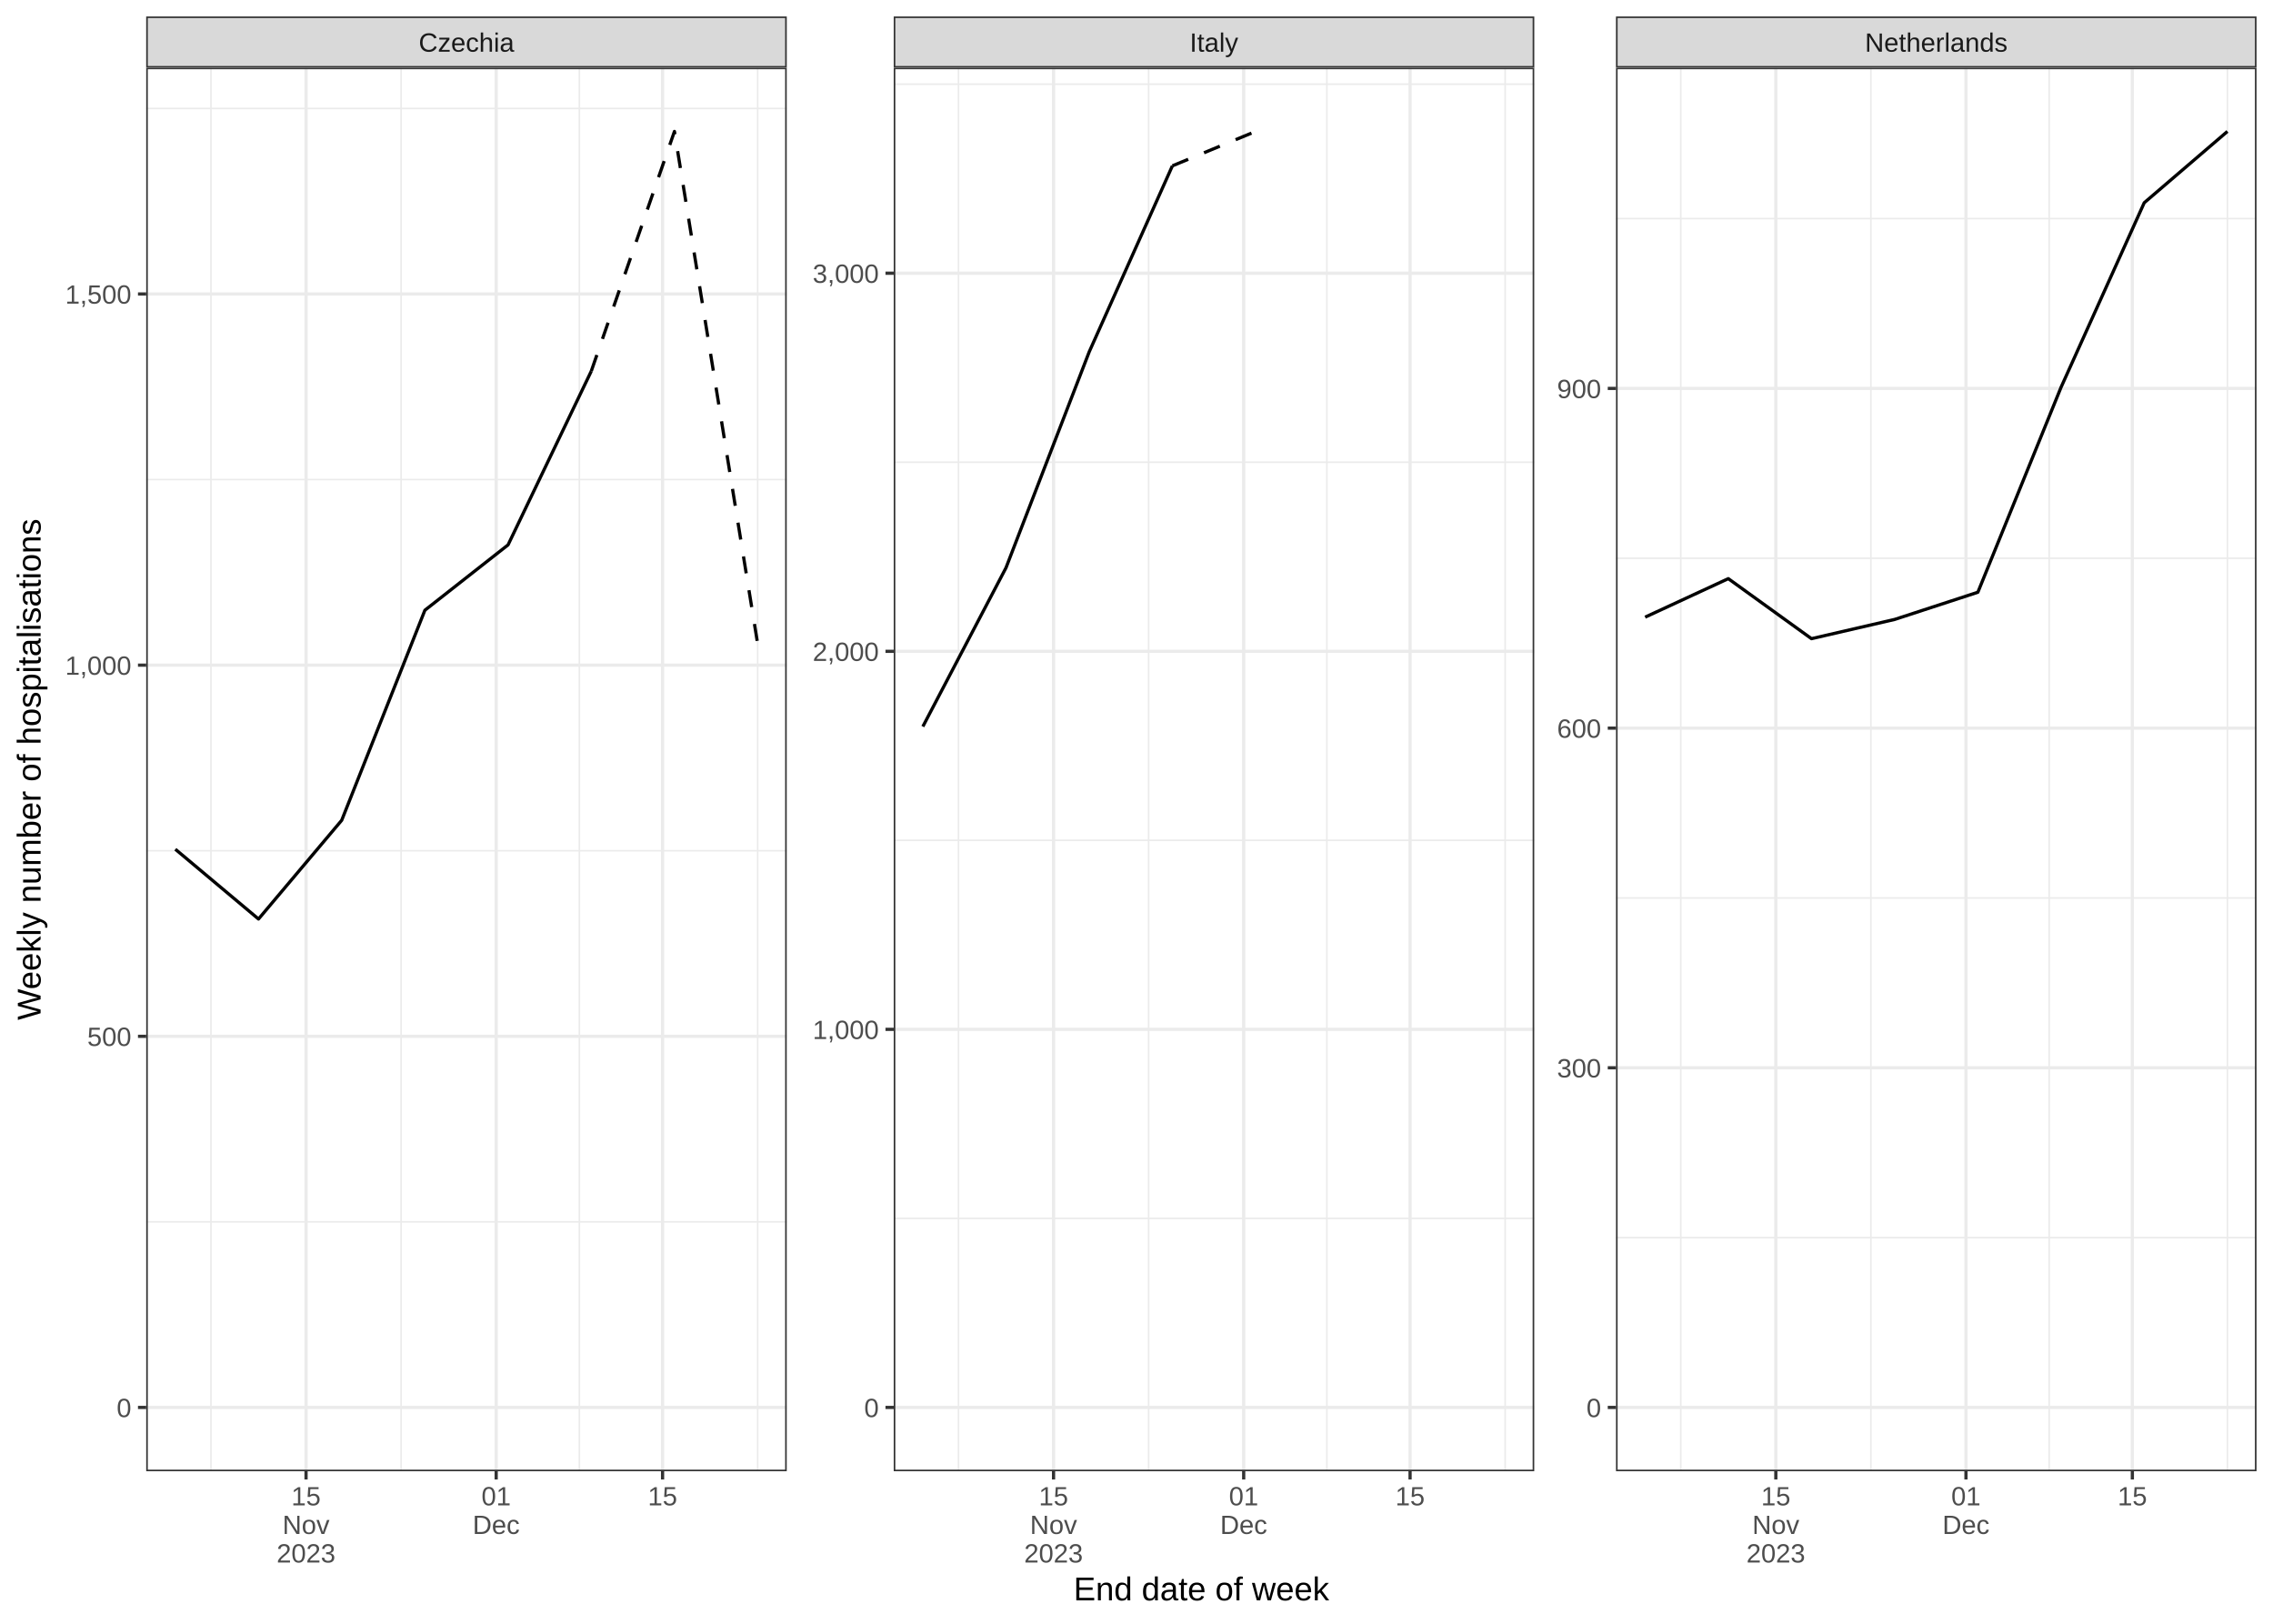
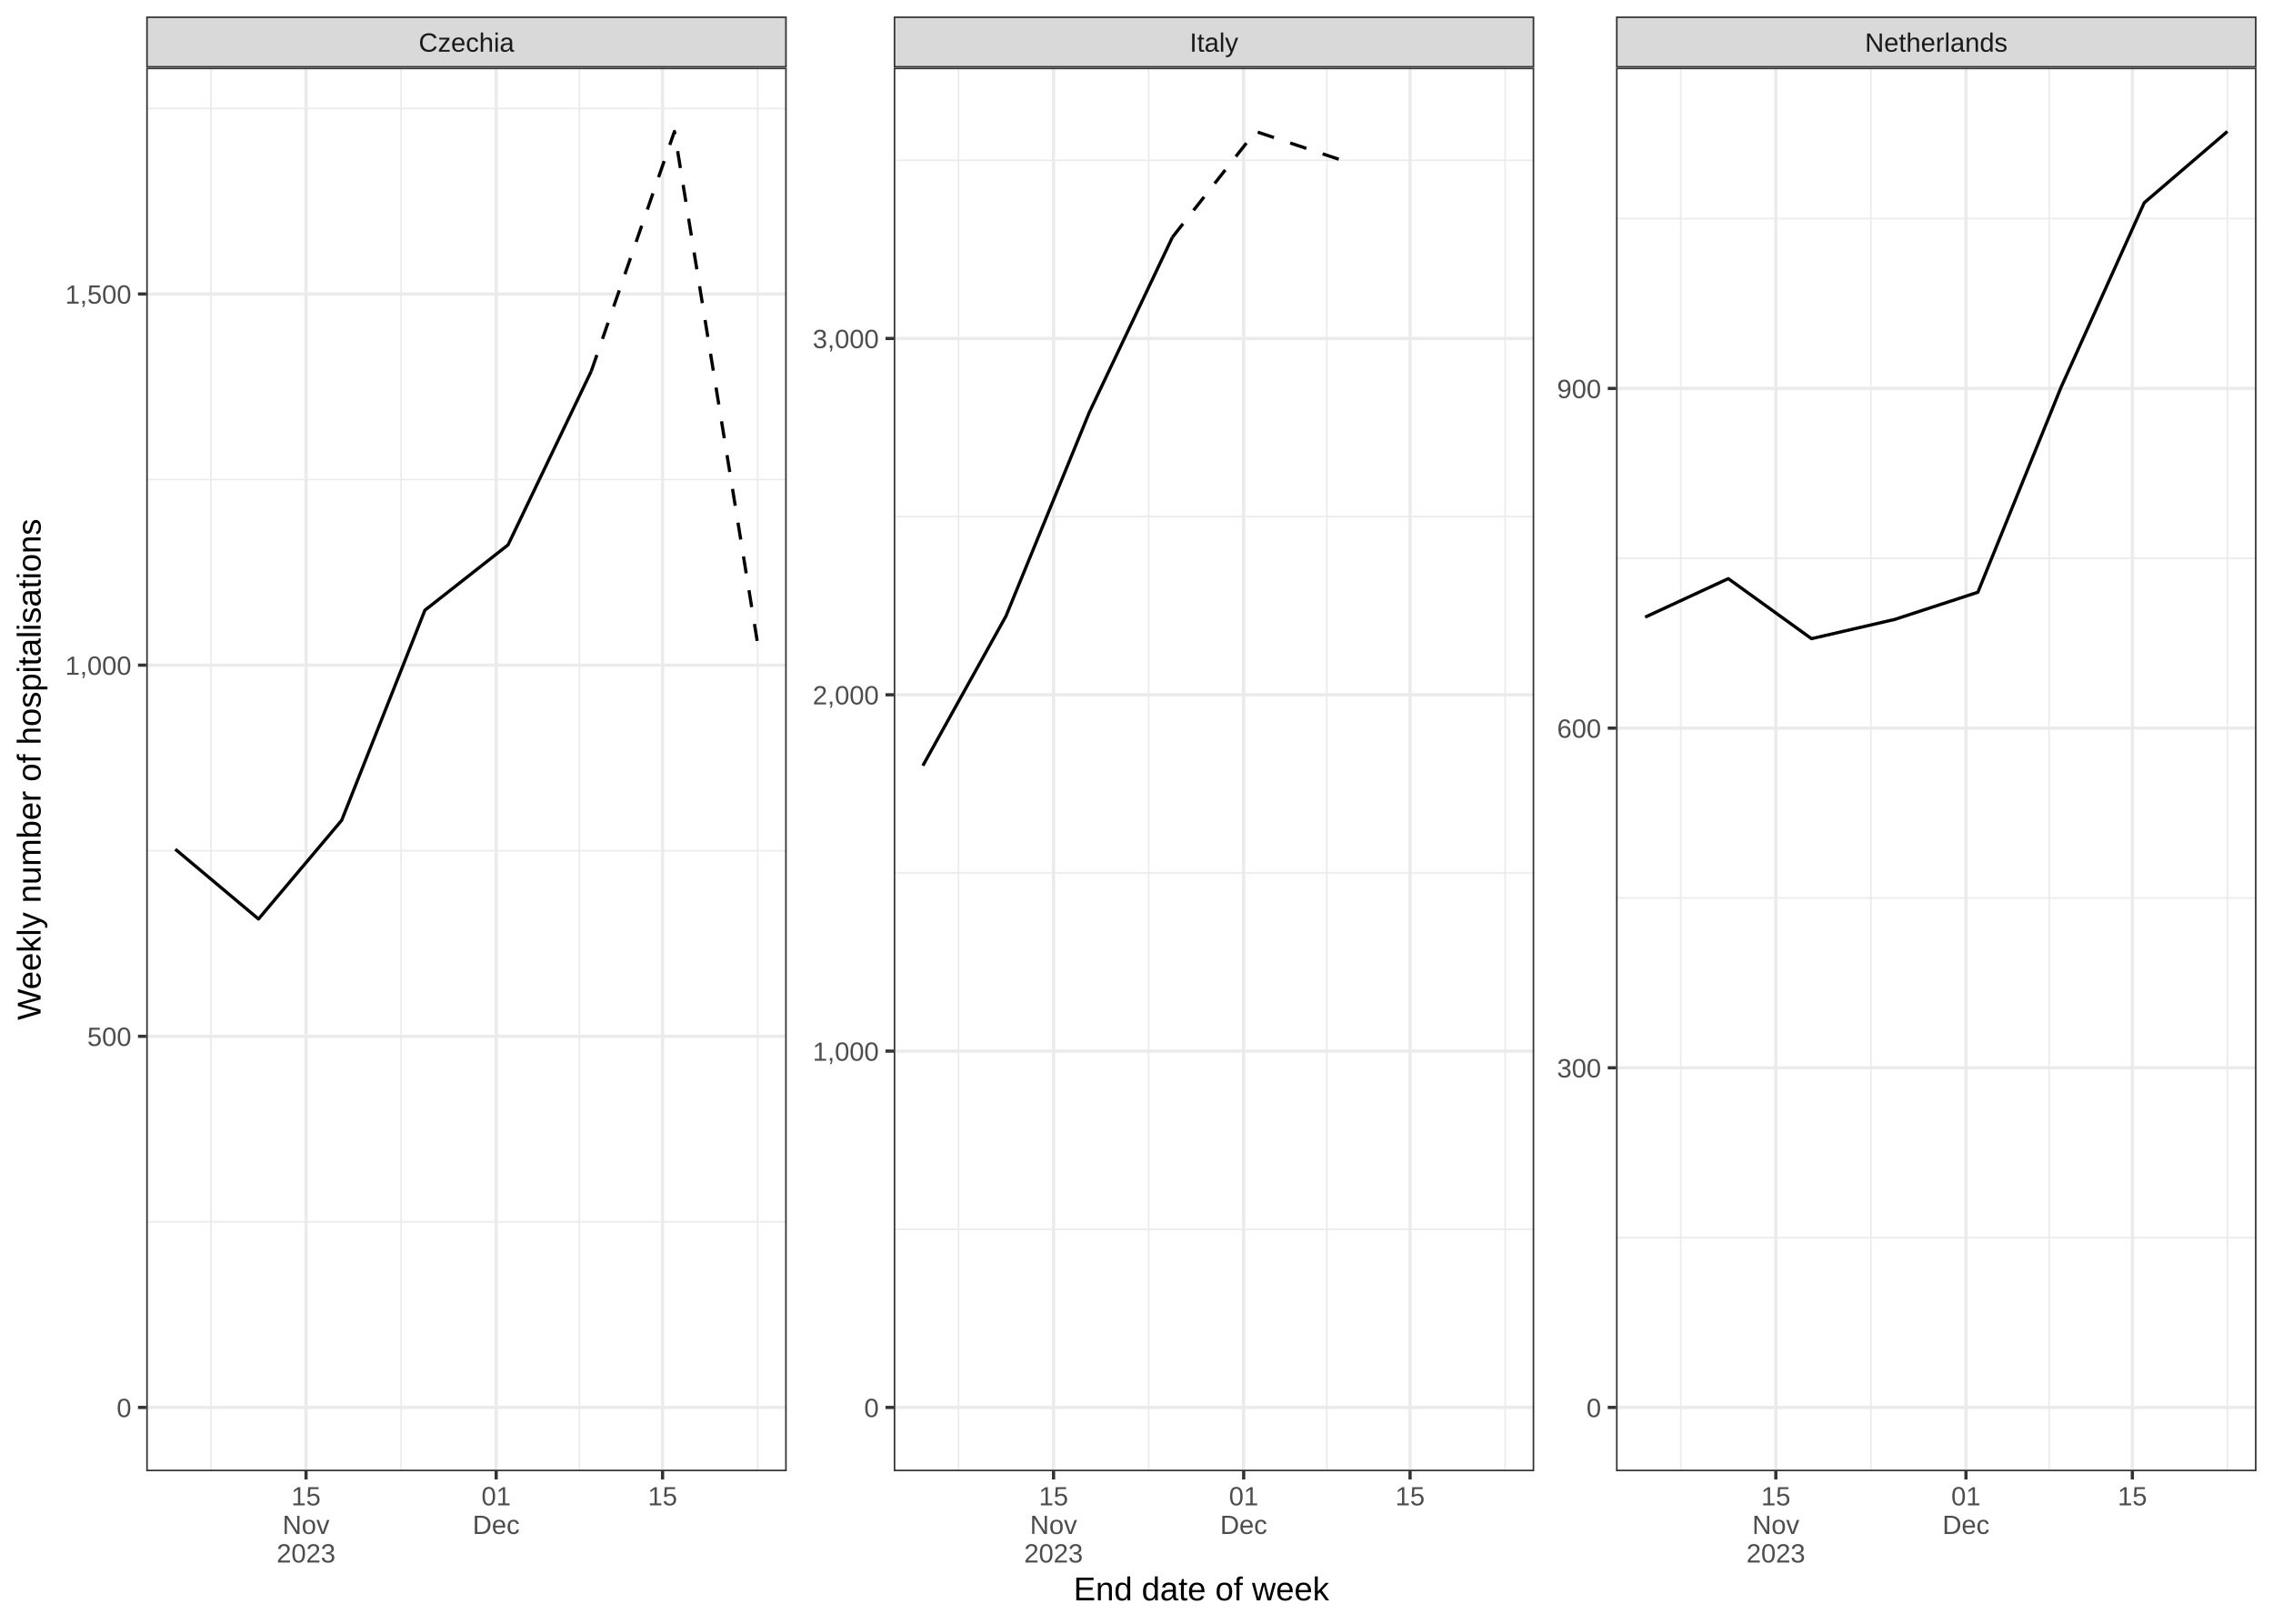
<svg xmlns="http://www.w3.org/2000/svg" class="svglite" width="756.00pt" height="540.00pt" viewBox="0 0 756.00 540.00">
  <defs>
    <style type="text/css">
    .svglite line, .svglite polyline, .svglite polygon, .svglite path, .svglite rect, .svglite circle {
      fill: none;
      stroke: #000000;
      stroke-linecap: round;
      stroke-linejoin: round;
      stroke-miterlimit: 10.00;
    }
    .svglite text {
      white-space: pre;
    }
  </style>
  </defs>
  <rect width="100%" height="100%" style="stroke: none; fill: #FFFFFF;" />
  <defs>
    <clipPath id="cpMC4wMHw3NTYuMDB8MC4wMHw1NDAuMDA=">
      <rect x="0.00" y="0.00" width="756.00" height="540.00" />
    </clipPath>
  </defs>
  <g clip-path="url(#cpMC4wMHw3NTYuMDB8MC4wMHw1NDAuMDA=)">
    <rect x="0.00" y="0.00" width="756.00" height="540.00" style="stroke-width: 1.07; stroke: #FFFFFF; fill: #FFFFFF;" />
  </g>
  <defs>
    <clipPath id="cpNDguNjN8MjYxLjY3fDIyLjQ5fDQ4OS4yOQ==">
      <rect x="48.63" y="22.49" width="213.04" height="466.80" />
    </clipPath>
  </defs>
  <g clip-path="url(#cpNDguNjN8MjYxLjY3fDIyLjQ5fDQ4OS4yOQ==)">
    <rect x="48.63" y="22.49" width="213.04" height="466.80" style="stroke-width: 1.07; stroke: none; fill: #FFFFFF;" />
    <polyline points="48.63,406.35 261.67,406.35 " style="stroke-width: 0.53; stroke: #EBEBEB; stroke-linecap: butt;" />
    <polyline points="48.63,282.92 261.67,282.92 " style="stroke-width: 0.53; stroke: #EBEBEB; stroke-linecap: butt;" />
    <polyline points="48.63,159.49 261.67,159.49 " style="stroke-width: 0.53; stroke: #EBEBEB; stroke-linecap: butt;" />
    <polyline points="48.63,36.06 261.67,36.06 " style="stroke-width: 0.53; stroke: #EBEBEB; stroke-linecap: butt;" />
    <polyline points="70.17,489.29 70.17,22.49 " style="stroke-width: 0.53; stroke: #EBEBEB; stroke-linecap: butt;" />
    <polyline points="133.41,489.29 133.41,22.49 " style="stroke-width: 0.53; stroke: #EBEBEB; stroke-linecap: butt;" />
    <polyline points="192.70,489.29 192.70,22.49 " style="stroke-width: 0.53; stroke: #EBEBEB; stroke-linecap: butt;" />
    <polyline points="251.99,489.29 251.99,22.49 " style="stroke-width: 0.53; stroke: #EBEBEB; stroke-linecap: butt;" />
    <polyline points="48.63,468.07 261.67,468.07 " style="stroke-width: 1.07; stroke: #EBEBEB; stroke-linecap: butt;" />
    <polyline points="48.63,344.64 261.67,344.64 " style="stroke-width: 1.07; stroke: #EBEBEB; stroke-linecap: butt;" />
    <polyline points="48.63,221.20 261.67,221.20 " style="stroke-width: 1.07; stroke: #EBEBEB; stroke-linecap: butt;" />
    <polyline points="48.63,97.77 261.67,97.77 " style="stroke-width: 1.07; stroke: #EBEBEB; stroke-linecap: butt;" />
    <polyline points="101.79,489.29 101.79,22.49 " style="stroke-width: 1.07; stroke: #EBEBEB; stroke-linecap: butt;" />
    <polyline points="165.03,489.29 165.03,22.49 " style="stroke-width: 1.07; stroke: #EBEBEB; stroke-linecap: butt;" />
    <polyline points="220.37,489.29 220.37,22.49 " style="stroke-width: 1.07; stroke: #EBEBEB; stroke-linecap: butt;" />
    <polyline points="58.32,282.43 85.98,305.63 113.65,272.80 141.32,202.94 168.98,181.21 196.65,123.45 " style="stroke-width: 1.07; stroke-linecap: butt;" />
    <polyline points="196.65,123.45 224.32,43.71 251.99,214.05 " style="stroke-width: 1.07; stroke-dasharray: 5.69,5.69; stroke-linecap: butt;" />
    <rect x="48.63" y="22.49" width="213.04" height="466.80" style="stroke-width: 1.07; stroke: #333333;" />
  </g>
  <g clip-path="url(#cpMC4wMHw3NTYuMDB8MC4wMHw1NDAuMDA=)">
</g>
  <defs>
    <clipPath id="cpMjk3LjI1fDUxMC4yOXwyMi40OXw0ODkuMjk=">
      <rect x="297.25" y="22.49" width="213.04" height="466.80" />
    </clipPath>
  </defs>
  <g clip-path="url(#cpMjk3LjI1fDUxMC4yOXwyMi40OXw0ODkuMjk=)">
    <rect x="297.25" y="22.49" width="213.04" height="466.80" style="stroke-width: 1.07; stroke: none; fill: #FFFFFF;" />
-     <polyline points="297.25,405.20 510.29,405.20 " style="stroke-width: 0.53; stroke: #EBEBEB; stroke-linecap: butt;" />
-     <polyline points="297.25,279.46 510.29,279.46 " style="stroke-width: 0.53; stroke: #EBEBEB; stroke-linecap: butt;" />
-     <polyline points="297.25,153.73 510.29,153.73 " style="stroke-width: 0.53; stroke: #EBEBEB; stroke-linecap: butt;" />
-     <polyline points="297.25,27.99 510.29,27.99 " style="stroke-width: 0.53; stroke: #EBEBEB; stroke-linecap: butt;" />
+     <polyline points="297.25,408.82 510.29,408.82 " style="stroke-width: 0.53; stroke: #EBEBEB; stroke-linecap: butt;" />
+     <polyline points="297.25,290.31 510.29,290.31 " style="stroke-width: 0.53; stroke: #EBEBEB; stroke-linecap: butt;" />
+     <polyline points="297.25,171.81 510.29,171.81 " style="stroke-width: 0.53; stroke: #EBEBEB; stroke-linecap: butt;" />
+     <polyline points="297.25,53.31 510.29,53.31 " style="stroke-width: 0.53; stroke: #EBEBEB; stroke-linecap: butt;" />
    <polyline points="318.79,489.29 318.79,22.49 " style="stroke-width: 0.53; stroke: #EBEBEB; stroke-linecap: butt;" />
    <polyline points="382.03,489.29 382.03,22.49 " style="stroke-width: 0.53; stroke: #EBEBEB; stroke-linecap: butt;" />
    <polyline points="441.32,489.29 441.32,22.49 " style="stroke-width: 0.53; stroke: #EBEBEB; stroke-linecap: butt;" />
    <polyline points="500.61,489.29 500.61,22.49 " style="stroke-width: 0.53; stroke: #EBEBEB; stroke-linecap: butt;" />
    <polyline points="297.25,468.07 510.29,468.07 " style="stroke-width: 1.07; stroke: #EBEBEB; stroke-linecap: butt;" />
-     <polyline points="297.25,342.33 510.29,342.33 " style="stroke-width: 1.07; stroke: #EBEBEB; stroke-linecap: butt;" />
-     <polyline points="297.25,216.60 510.29,216.60 " style="stroke-width: 1.07; stroke: #EBEBEB; stroke-linecap: butt;" />
-     <polyline points="297.25,90.86 510.29,90.86 " style="stroke-width: 1.07; stroke: #EBEBEB; stroke-linecap: butt;" />
+     <polyline points="297.25,349.57 510.29,349.57 " style="stroke-width: 1.07; stroke: #EBEBEB; stroke-linecap: butt;" />
+     <polyline points="297.25,231.06 510.29,231.06 " style="stroke-width: 1.07; stroke: #EBEBEB; stroke-linecap: butt;" />
+     <polyline points="297.25,112.56 510.29,112.56 " style="stroke-width: 1.07; stroke: #EBEBEB; stroke-linecap: butt;" />
    <polyline points="350.41,489.29 350.41,22.49 " style="stroke-width: 1.07; stroke: #EBEBEB; stroke-linecap: butt;" />
    <polyline points="413.65,489.29 413.65,22.49 " style="stroke-width: 1.07; stroke: #EBEBEB; stroke-linecap: butt;" />
    <polyline points="468.99,489.29 468.99,22.49 " style="stroke-width: 1.07; stroke: #EBEBEB; stroke-linecap: butt;" />
-     <polyline points="306.94,241.62 334.60,188.81 362.27,117.01 389.94,55.15 " style="stroke-width: 1.07; stroke-linecap: butt;" />
-     <polyline points="389.94,55.15 417.60,43.71 " style="stroke-width: 1.07; stroke-dasharray: 5.69,5.69; stroke-linecap: butt;" />
+     <polyline points="306.94,254.64 334.60,204.87 362.27,137.21 389.94,78.90 " style="stroke-width: 1.07; stroke-linecap: butt;" />
+     <polyline points="389.94,78.90 417.60,43.71 445.27,52.95 " style="stroke-width: 1.07; stroke-dasharray: 5.69,5.69; stroke-linecap: butt;" />
    <rect x="297.25" y="22.49" width="213.04" height="466.80" style="stroke-width: 1.07; stroke: #333333;" />
  </g>
  <g clip-path="url(#cpMC4wMHw3NTYuMDB8MC4wMHw1NDAuMDA=)">
</g>
  <defs>
    <clipPath id="cpNTM3LjQ4fDc1MC41MnwyMi40OXw0ODkuMjk=">
      <rect x="537.48" y="22.49" width="213.04" height="466.80" />
    </clipPath>
  </defs>
  <g clip-path="url(#cpNTM3LjQ4fDc1MC41MnwyMi40OXw0ODkuMjk=)">
    <rect x="537.48" y="22.49" width="213.04" height="466.80" style="stroke-width: 1.07; stroke: none; fill: #FFFFFF;" />
    <polyline points="537.48,411.59 750.52,411.59 " style="stroke-width: 0.53; stroke: #EBEBEB; stroke-linecap: butt;" />
    <polyline points="537.48,298.63 750.52,298.63 " style="stroke-width: 0.53; stroke: #EBEBEB; stroke-linecap: butt;" />
    <polyline points="537.48,185.66 750.52,185.66 " style="stroke-width: 0.53; stroke: #EBEBEB; stroke-linecap: butt;" />
    <polyline points="537.48,72.70 750.52,72.70 " style="stroke-width: 0.53; stroke: #EBEBEB; stroke-linecap: butt;" />
    <polyline points="559.02,489.29 559.02,22.49 " style="stroke-width: 0.53; stroke: #EBEBEB; stroke-linecap: butt;" />
    <polyline points="622.26,489.29 622.26,22.49 " style="stroke-width: 0.53; stroke: #EBEBEB; stroke-linecap: butt;" />
    <polyline points="681.55,489.29 681.55,22.49 " style="stroke-width: 0.53; stroke: #EBEBEB; stroke-linecap: butt;" />
    <polyline points="740.84,489.29 740.84,22.49 " style="stroke-width: 0.53; stroke: #EBEBEB; stroke-linecap: butt;" />
    <polyline points="537.48,468.07 750.52,468.07 " style="stroke-width: 1.07; stroke: #EBEBEB; stroke-linecap: butt;" />
    <polyline points="537.48,355.11 750.52,355.11 " style="stroke-width: 1.07; stroke: #EBEBEB; stroke-linecap: butt;" />
    <polyline points="537.48,242.15 750.52,242.15 " style="stroke-width: 1.07; stroke: #EBEBEB; stroke-linecap: butt;" />
    <polyline points="537.48,129.18 750.52,129.18 " style="stroke-width: 1.07; stroke: #EBEBEB; stroke-linecap: butt;" />
    <polyline points="590.64,489.29 590.64,22.49 " style="stroke-width: 1.07; stroke: #EBEBEB; stroke-linecap: butt;" />
    <polyline points="653.88,489.29 653.88,22.49 " style="stroke-width: 1.07; stroke: #EBEBEB; stroke-linecap: butt;" />
    <polyline points="709.22,489.29 709.22,22.49 " style="stroke-width: 1.07; stroke: #EBEBEB; stroke-linecap: butt;" />
    <polyline points="547.17,205.24 574.83,192.44 602.50,212.40 630.17,206.00 657.84,196.96 685.50,128.81 713.17,67.43 740.84,43.71 " style="stroke-width: 1.07; stroke-linecap: butt;" />
    <rect x="537.48" y="22.49" width="213.04" height="466.80" style="stroke-width: 1.07; stroke: #333333;" />
  </g>
  <g clip-path="url(#cpMC4wMHw3NTYuMDB8MC4wMHw1NDAuMDA=)">
</g>
  <defs>
    <clipPath id="cpNDguNjN8MjYxLjY3fDUuNDh8MjIuNDk=">
      <rect x="48.63" y="5.48" width="213.04" height="17.01" />
    </clipPath>
  </defs>
  <g clip-path="url(#cpNDguNjN8MjYxLjY3fDUuNDh8MjIuNDk=)">
    <rect x="48.63" y="5.48" width="213.04" height="17.01" style="stroke-width: 1.07; stroke: #333333; fill: #D9D9D9;" />
    <text x="155.15" y="17.19" text-anchor="middle" style="font-size: 8.80px;fill: #1A1A1A; font-family: &quot;Liberation Sans&quot;;" textLength="34.42px" lengthAdjust="spacingAndGlyphs">Czechia</text>
  </g>
  <g clip-path="url(#cpMC4wMHw3NTYuMDB8MC4wMHw1NDAuMDA=)">
</g>
  <defs>
    <clipPath id="cpMjk3LjI1fDUxMC4yOXw1LjQ4fDIyLjQ5">
      <rect x="297.25" y="5.48" width="213.04" height="17.01" />
    </clipPath>
  </defs>
  <g clip-path="url(#cpMjk3LjI1fDUxMC4yOXw1LjQ4fDIyLjQ5)">
    <rect x="297.25" y="5.48" width="213.04" height="17.01" style="stroke-width: 1.07; stroke: #333333; fill: #D9D9D9;" />
    <text x="403.77" y="17.19" text-anchor="middle" style="font-size: 8.80px;fill: #1A1A1A; font-family: &quot;Liberation Sans&quot;;" textLength="19.09px" lengthAdjust="spacingAndGlyphs">Italy</text>
  </g>
  <g clip-path="url(#cpMC4wMHw3NTYuMDB8MC4wMHw1NDAuMDA=)">
</g>
  <defs>
    <clipPath id="cpNTM3LjQ4fDc1MC41Mnw1LjQ4fDIyLjQ5">
      <rect x="537.48" y="5.48" width="213.04" height="17.01" />
    </clipPath>
  </defs>
  <g clip-path="url(#cpNTM3LjQ4fDc1MC41Mnw1LjQ4fDIyLjQ5)">
    <rect x="537.48" y="5.48" width="213.04" height="17.01" style="stroke-width: 1.07; stroke: #333333; fill: #D9D9D9;" />
    <text x="644.00" y="17.19" text-anchor="middle" style="font-size: 8.80px;fill: #1A1A1A; font-family: &quot;Liberation Sans&quot;;" textLength="53.63px" lengthAdjust="spacingAndGlyphs">Netherlands</text>
  </g>
  <g clip-path="url(#cpMC4wMHw3NTYuMDB8MC4wMHw1NDAuMDA=)">
    <polyline points="101.79,492.03 101.79,489.29 " style="stroke-width: 1.07; stroke: #333333; stroke-linecap: butt;" />
    <polyline points="165.03,492.03 165.03,489.29 " style="stroke-width: 1.07; stroke: #333333; stroke-linecap: butt;" />
    <polyline points="220.37,492.03 220.37,489.29 " style="stroke-width: 1.07; stroke: #333333; stroke-linecap: butt;" />
    <text x="101.79" y="500.63" text-anchor="middle" style="font-size: 8.80px;fill: #4D4D4D; font-family: &quot;Liberation Sans&quot;;" textLength="11.19px" lengthAdjust="spacingAndGlyphs">15</text>
    <text x="101.79" y="510.14" text-anchor="middle" style="font-size: 8.80px;fill: #4D4D4D; font-family: &quot;Liberation Sans&quot;;" textLength="17.17px" lengthAdjust="spacingAndGlyphs">Nov</text>
    <text x="101.79" y="519.64" text-anchor="middle" style="font-size: 8.80px;fill: #4D4D4D; font-family: &quot;Liberation Sans&quot;;" textLength="22.38px" lengthAdjust="spacingAndGlyphs">2023</text>
    <text x="165.03" y="500.63" text-anchor="middle" style="font-size: 8.80px;fill: #4D4D4D; font-family: &quot;Liberation Sans&quot;;" textLength="11.19px" lengthAdjust="spacingAndGlyphs">01</text>
    <text x="165.03" y="510.14" text-anchor="middle" style="font-size: 8.80px;fill: #4D4D4D; font-family: &quot;Liberation Sans&quot;;" textLength="17.03px" lengthAdjust="spacingAndGlyphs">Dec</text>
    <text x="220.37" y="500.63" text-anchor="middle" style="font-size: 8.80px;fill: #4D4D4D; font-family: &quot;Liberation Sans&quot;;" textLength="11.19px" lengthAdjust="spacingAndGlyphs">15</text>
    <polyline points="350.41,492.03 350.41,489.29 " style="stroke-width: 1.07; stroke: #333333; stroke-linecap: butt;" />
    <polyline points="413.65,492.03 413.65,489.29 " style="stroke-width: 1.07; stroke: #333333; stroke-linecap: butt;" />
    <polyline points="468.99,492.03 468.99,489.29 " style="stroke-width: 1.07; stroke: #333333; stroke-linecap: butt;" />
    <text x="350.41" y="500.63" text-anchor="middle" style="font-size: 8.80px;fill: #4D4D4D; font-family: &quot;Liberation Sans&quot;;" textLength="11.19px" lengthAdjust="spacingAndGlyphs">15</text>
    <text x="350.41" y="510.14" text-anchor="middle" style="font-size: 8.80px;fill: #4D4D4D; font-family: &quot;Liberation Sans&quot;;" textLength="17.17px" lengthAdjust="spacingAndGlyphs">Nov</text>
    <text x="350.41" y="519.64" text-anchor="middle" style="font-size: 8.80px;fill: #4D4D4D; font-family: &quot;Liberation Sans&quot;;" textLength="22.38px" lengthAdjust="spacingAndGlyphs">2023</text>
    <text x="413.65" y="500.63" text-anchor="middle" style="font-size: 8.80px;fill: #4D4D4D; font-family: &quot;Liberation Sans&quot;;" textLength="11.19px" lengthAdjust="spacingAndGlyphs">01</text>
    <text x="413.65" y="510.14" text-anchor="middle" style="font-size: 8.80px;fill: #4D4D4D; font-family: &quot;Liberation Sans&quot;;" textLength="17.03px" lengthAdjust="spacingAndGlyphs">Dec</text>
    <text x="468.99" y="500.63" text-anchor="middle" style="font-size: 8.80px;fill: #4D4D4D; font-family: &quot;Liberation Sans&quot;;" textLength="11.19px" lengthAdjust="spacingAndGlyphs">15</text>
    <polyline points="590.64,492.03 590.64,489.29 " style="stroke-width: 1.07; stroke: #333333; stroke-linecap: butt;" />
    <polyline points="653.88,492.03 653.88,489.29 " style="stroke-width: 1.07; stroke: #333333; stroke-linecap: butt;" />
    <polyline points="709.22,492.03 709.22,489.29 " style="stroke-width: 1.07; stroke: #333333; stroke-linecap: butt;" />
    <text x="590.64" y="500.63" text-anchor="middle" style="font-size: 8.80px;fill: #4D4D4D; font-family: &quot;Liberation Sans&quot;;" textLength="11.19px" lengthAdjust="spacingAndGlyphs">15</text>
    <text x="590.64" y="510.14" text-anchor="middle" style="font-size: 8.80px;fill: #4D4D4D; font-family: &quot;Liberation Sans&quot;;" textLength="17.17px" lengthAdjust="spacingAndGlyphs">Nov</text>
    <text x="590.64" y="519.64" text-anchor="middle" style="font-size: 8.80px;fill: #4D4D4D; font-family: &quot;Liberation Sans&quot;;" textLength="22.38px" lengthAdjust="spacingAndGlyphs">2023</text>
    <text x="653.88" y="500.63" text-anchor="middle" style="font-size: 8.80px;fill: #4D4D4D; font-family: &quot;Liberation Sans&quot;;" textLength="11.19px" lengthAdjust="spacingAndGlyphs">01</text>
    <text x="653.88" y="510.14" text-anchor="middle" style="font-size: 8.80px;fill: #4D4D4D; font-family: &quot;Liberation Sans&quot;;" textLength="17.03px" lengthAdjust="spacingAndGlyphs">Dec</text>
    <text x="709.22" y="500.63" text-anchor="middle" style="font-size: 8.80px;fill: #4D4D4D; font-family: &quot;Liberation Sans&quot;;" textLength="11.19px" lengthAdjust="spacingAndGlyphs">15</text>
    <text x="532.55" y="471.28" text-anchor="end" style="font-size: 8.80px;fill: #4D4D4D; font-family: &quot;Liberation Sans&quot;;" textLength="5.59px" lengthAdjust="spacingAndGlyphs">0</text>
    <text x="532.55" y="358.31" text-anchor="end" style="font-size: 8.80px;fill: #4D4D4D; font-family: &quot;Liberation Sans&quot;;" textLength="16.78px" lengthAdjust="spacingAndGlyphs">300</text>
    <text x="532.55" y="245.35" text-anchor="end" style="font-size: 8.80px;fill: #4D4D4D; font-family: &quot;Liberation Sans&quot;;" textLength="16.78px" lengthAdjust="spacingAndGlyphs">600</text>
    <text x="532.55" y="132.39" text-anchor="end" style="font-size: 8.80px;fill: #4D4D4D; font-family: &quot;Liberation Sans&quot;;" textLength="16.78px" lengthAdjust="spacingAndGlyphs">900</text>
    <polyline points="534.74,468.07 537.48,468.07 " style="stroke-width: 1.07; stroke: #333333; stroke-linecap: butt;" />
    <polyline points="534.74,355.11 537.48,355.11 " style="stroke-width: 1.07; stroke: #333333; stroke-linecap: butt;" />
    <polyline points="534.74,242.15 537.48,242.15 " style="stroke-width: 1.07; stroke: #333333; stroke-linecap: butt;" />
    <polyline points="534.74,129.18 537.48,129.18 " style="stroke-width: 1.07; stroke: #333333; stroke-linecap: butt;" />
    <text x="292.32" y="471.28" text-anchor="end" style="font-size: 8.80px;fill: #4D4D4D; font-family: &quot;Liberation Sans&quot;;" textLength="5.59px" lengthAdjust="spacingAndGlyphs">0</text>
-     <text x="292.32" y="345.54" text-anchor="end" style="font-size: 8.80px;fill: #4D4D4D; font-family: &quot;Liberation Sans&quot;;" textLength="25.17px" lengthAdjust="spacingAndGlyphs">1,000</text>
-     <text x="292.32" y="219.80" text-anchor="end" style="font-size: 8.80px;fill: #4D4D4D; font-family: &quot;Liberation Sans&quot;;" textLength="25.17px" lengthAdjust="spacingAndGlyphs">2,000</text>
-     <text x="292.32" y="94.07" text-anchor="end" style="font-size: 8.80px;fill: #4D4D4D; font-family: &quot;Liberation Sans&quot;;" textLength="25.17px" lengthAdjust="spacingAndGlyphs">3,000</text>
+     <text x="292.32" y="352.77" text-anchor="end" style="font-size: 8.80px;fill: #4D4D4D; font-family: &quot;Liberation Sans&quot;;" textLength="25.17px" lengthAdjust="spacingAndGlyphs">1,000</text>
+     <text x="292.32" y="234.27" text-anchor="end" style="font-size: 8.80px;fill: #4D4D4D; font-family: &quot;Liberation Sans&quot;;" textLength="25.17px" lengthAdjust="spacingAndGlyphs">2,000</text>
+     <text x="292.32" y="115.77" text-anchor="end" style="font-size: 8.80px;fill: #4D4D4D; font-family: &quot;Liberation Sans&quot;;" textLength="25.17px" lengthAdjust="spacingAndGlyphs">3,000</text>
    <polyline points="294.51,468.07 297.25,468.07 " style="stroke-width: 1.07; stroke: #333333; stroke-linecap: butt;" />
-     <polyline points="294.51,342.33 297.25,342.33 " style="stroke-width: 1.07; stroke: #333333; stroke-linecap: butt;" />
-     <polyline points="294.51,216.60 297.25,216.60 " style="stroke-width: 1.07; stroke: #333333; stroke-linecap: butt;" />
-     <polyline points="294.51,90.86 297.25,90.86 " style="stroke-width: 1.07; stroke: #333333; stroke-linecap: butt;" />
+     <polyline points="294.51,349.57 297.25,349.57 " style="stroke-width: 1.07; stroke: #333333; stroke-linecap: butt;" />
+     <polyline points="294.51,231.06 297.25,231.06 " style="stroke-width: 1.07; stroke: #333333; stroke-linecap: butt;" />
+     <polyline points="294.51,112.56 297.25,112.56 " style="stroke-width: 1.07; stroke: #333333; stroke-linecap: butt;" />
    <text x="43.70" y="471.28" text-anchor="end" style="font-size: 8.80px;fill: #4D4D4D; font-family: &quot;Liberation Sans&quot;;" textLength="5.59px" lengthAdjust="spacingAndGlyphs">0</text>
    <text x="43.70" y="347.84" text-anchor="end" style="font-size: 8.80px;fill: #4D4D4D; font-family: &quot;Liberation Sans&quot;;" textLength="16.78px" lengthAdjust="spacingAndGlyphs">500</text>
    <text x="43.70" y="224.41" text-anchor="end" style="font-size: 8.80px;fill: #4D4D4D; font-family: &quot;Liberation Sans&quot;;" textLength="25.17px" lengthAdjust="spacingAndGlyphs">1,000</text>
    <text x="43.70" y="100.98" text-anchor="end" style="font-size: 8.80px;fill: #4D4D4D; font-family: &quot;Liberation Sans&quot;;" textLength="25.17px" lengthAdjust="spacingAndGlyphs">1,500</text>
    <polyline points="45.89,468.07 48.63,468.07 " style="stroke-width: 1.07; stroke: #333333; stroke-linecap: butt;" />
    <polyline points="45.89,344.64 48.63,344.64 " style="stroke-width: 1.07; stroke: #333333; stroke-linecap: butt;" />
    <polyline points="45.89,221.20 48.63,221.20 " style="stroke-width: 1.07; stroke: #333333; stroke-linecap: butt;" />
    <polyline points="45.89,97.77 48.63,97.77 " style="stroke-width: 1.07; stroke: #333333; stroke-linecap: butt;" />
    <text x="399.58" y="532.23" text-anchor="middle" style="font-size: 11.00px; font-family: &quot;Liberation Sans&quot;;" textLength="95.72px" lengthAdjust="spacingAndGlyphs">End date of week</text>
    <text transform="translate(13.50,255.89) rotate(-90)" text-anchor="middle" style="font-size: 11.00px; font-family: &quot;Liberation Sans&quot;;" textLength="189.66px" lengthAdjust="spacingAndGlyphs">Weekly number of hospitalisations</text>
  </g>
</svg>
